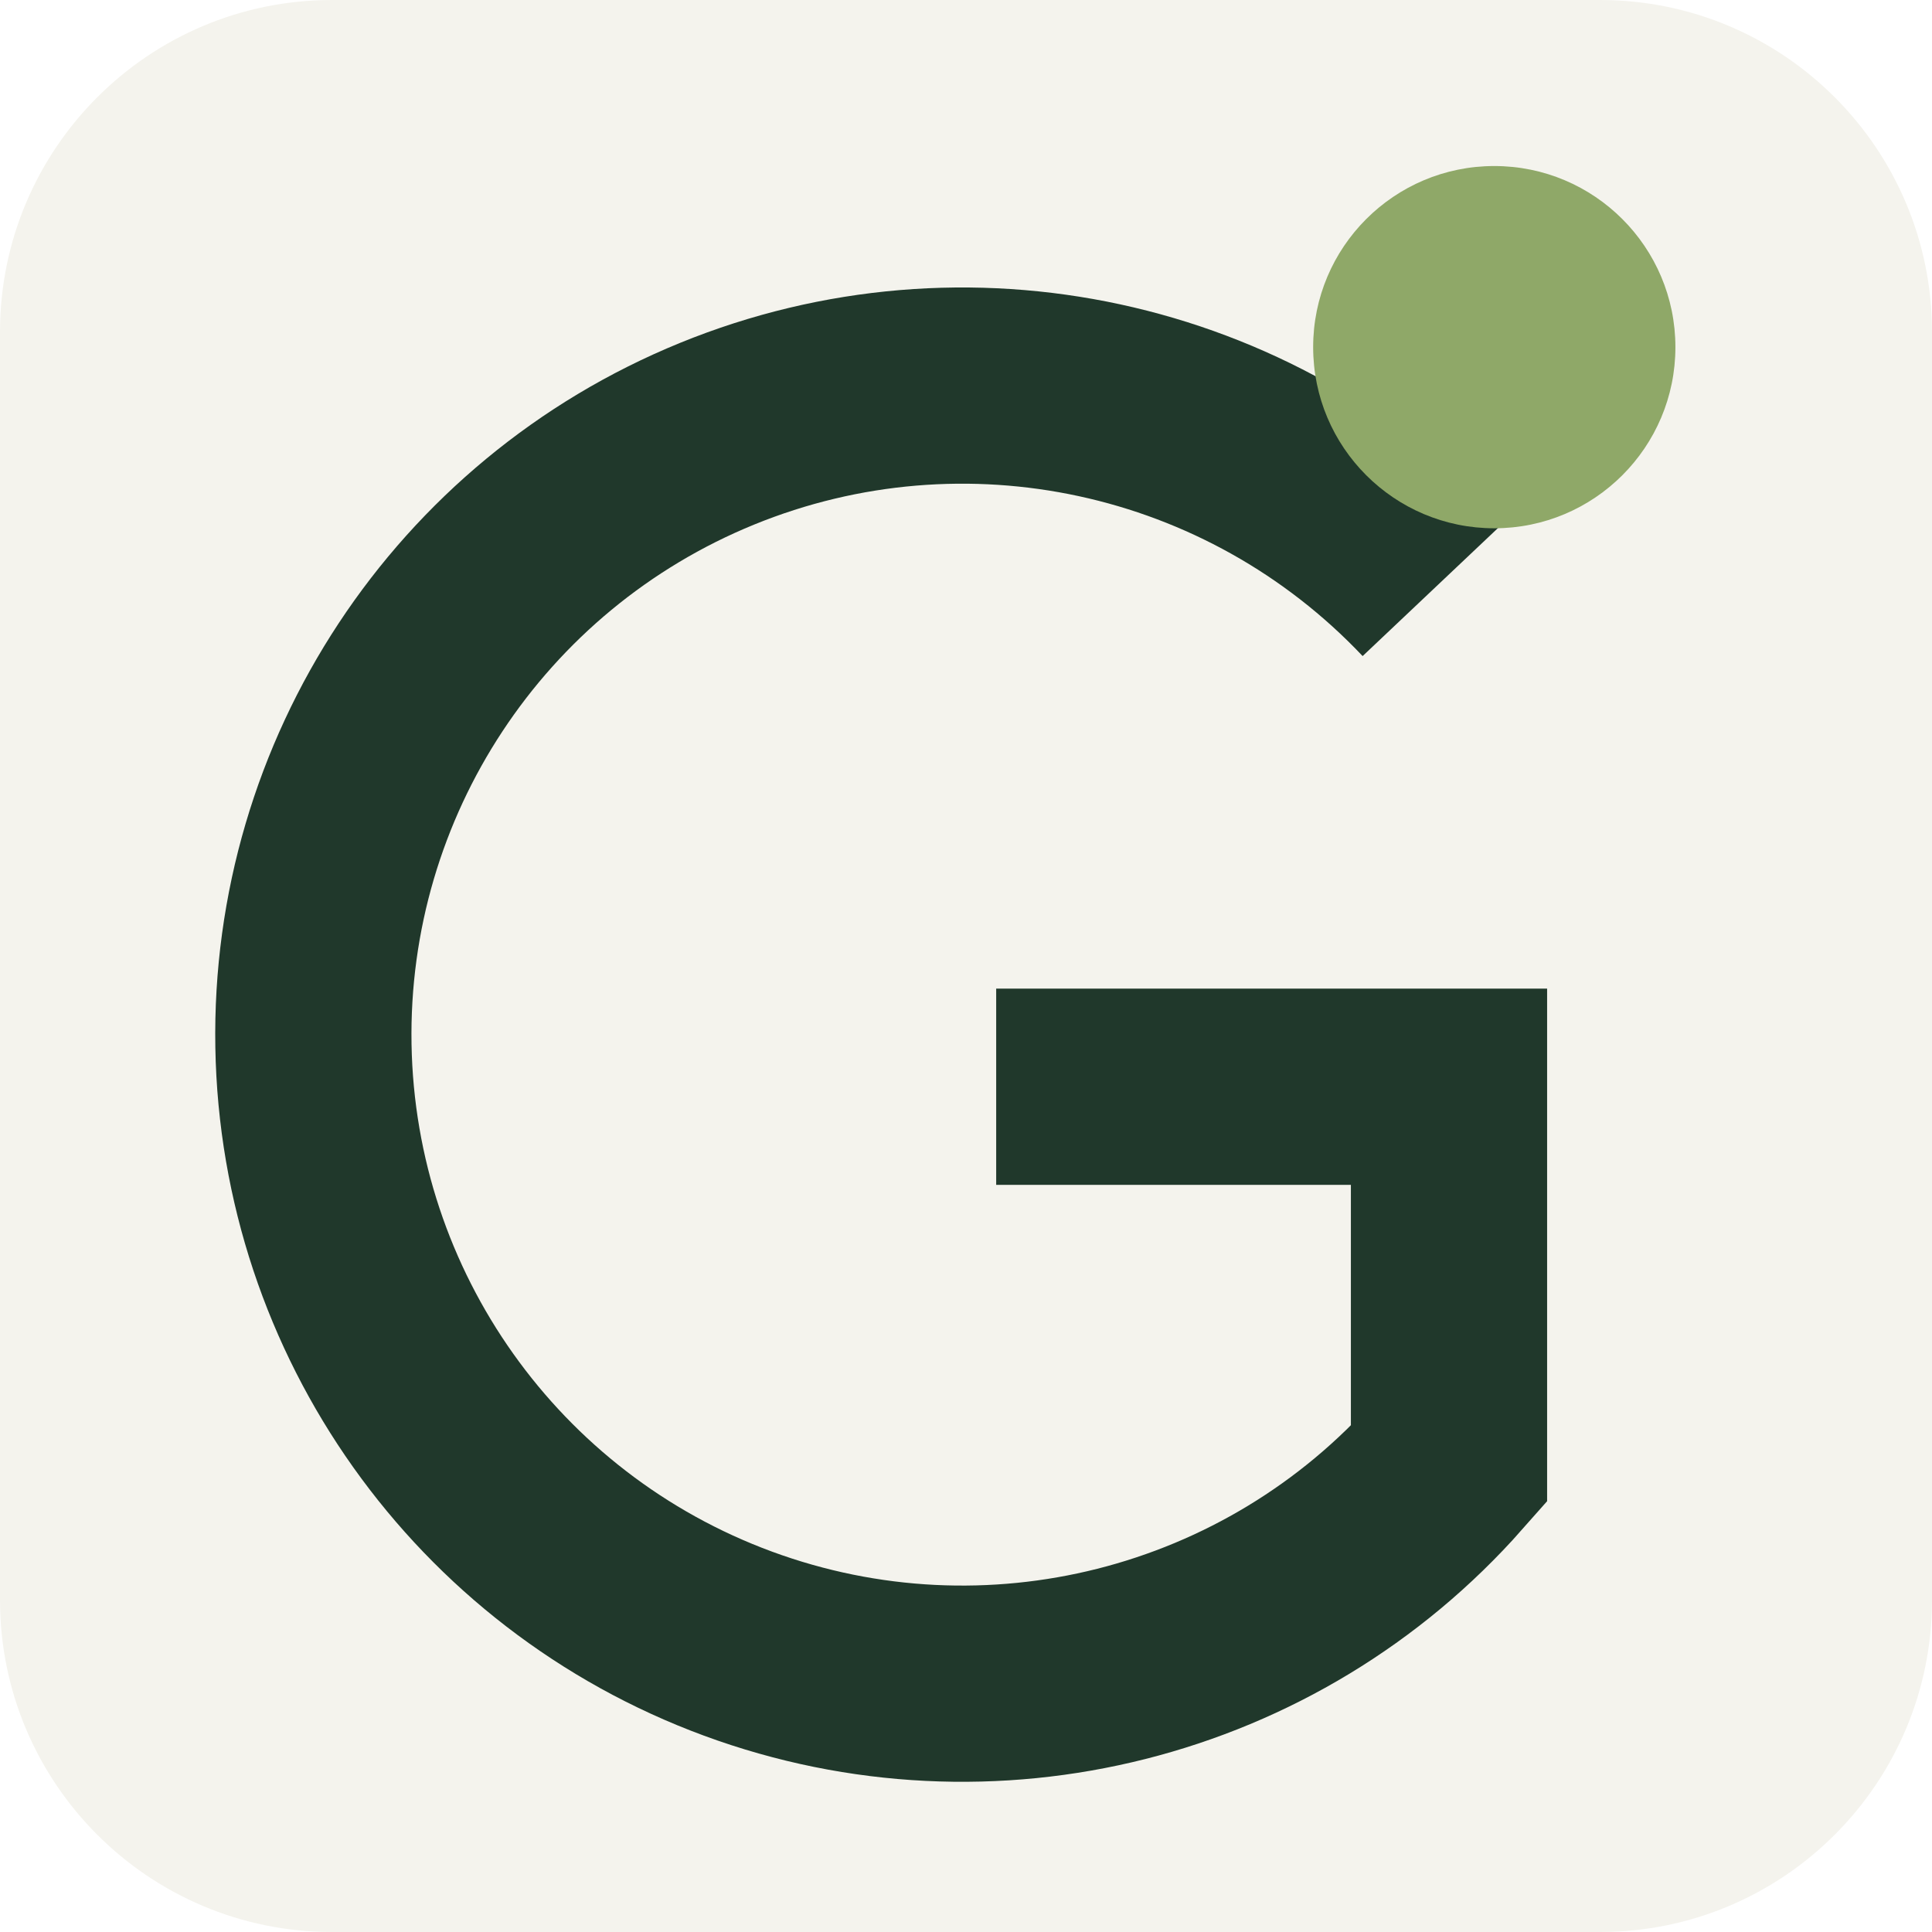
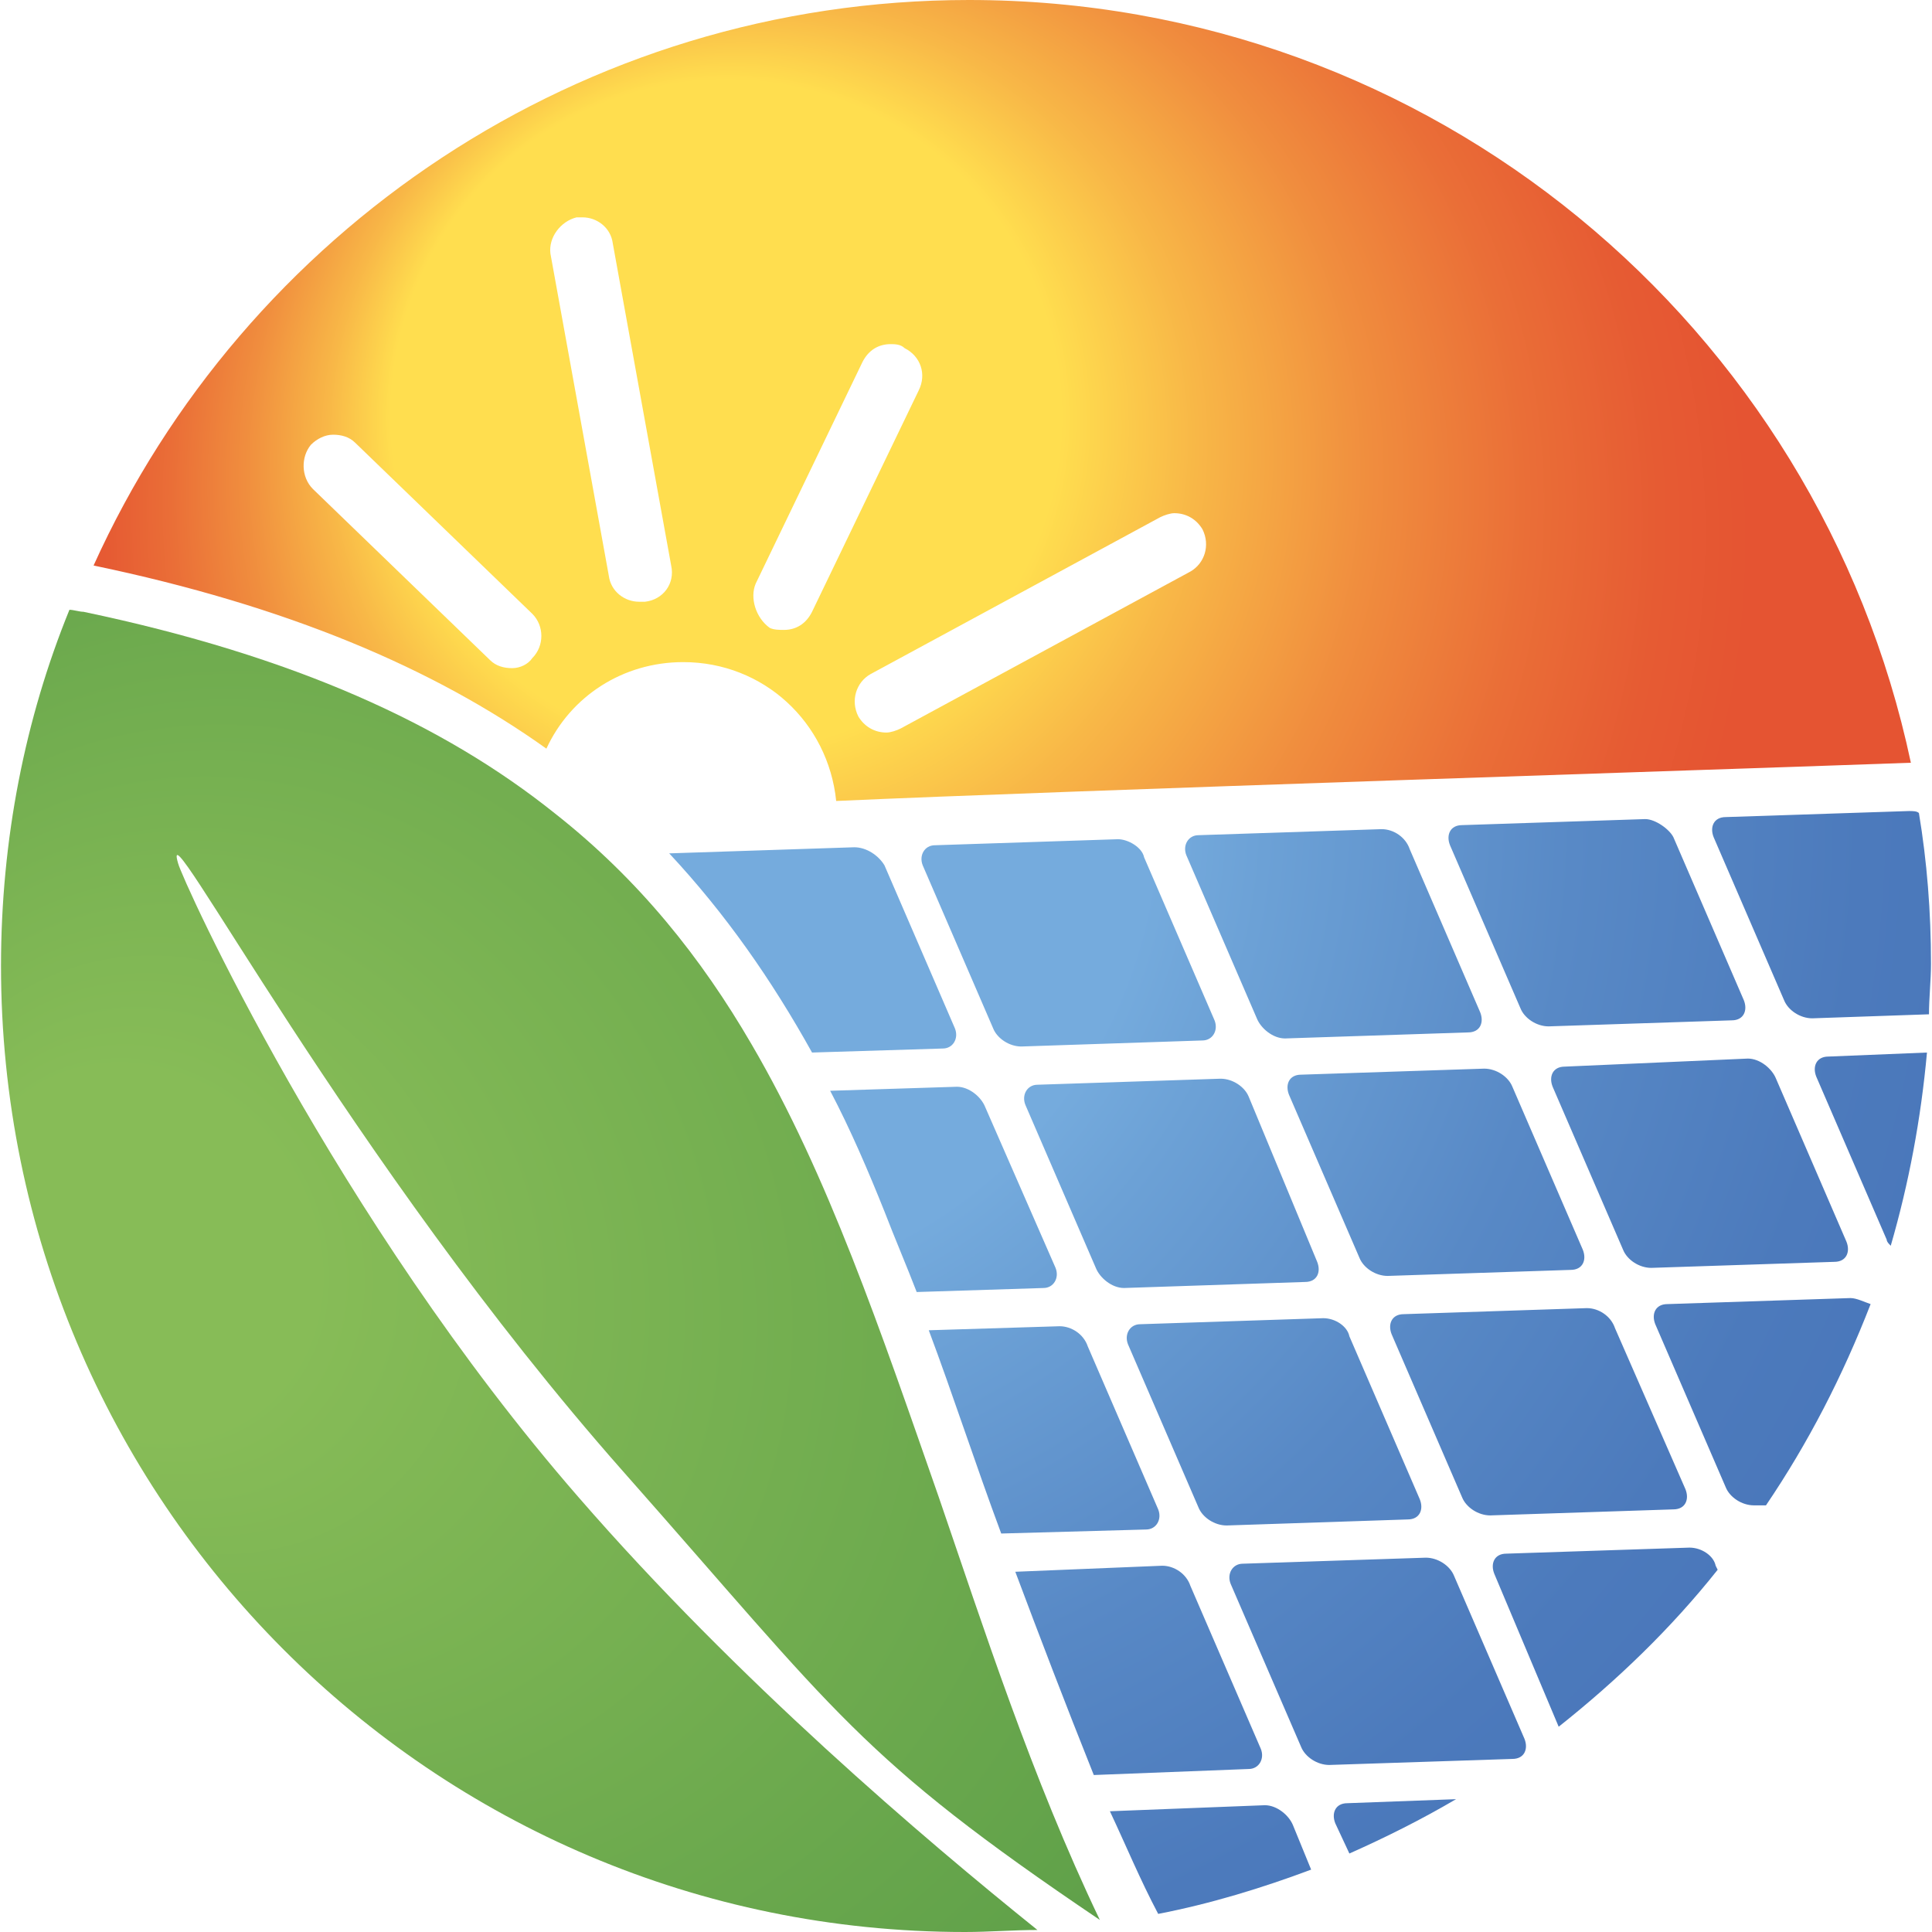
- <svg xmlns="http://www.w3.org/2000/svg" width="128" height="128" viewBox="0 0 128 128">
-   <rect width="128" height="128" rx="22" fill="#f4f3ed" />
-   <g transform="translate(4 6)">
-     <path d="M91 33a43 43 0 1 0 1 58V66H62" fill="none" stroke="#20382b" stroke-width="13" stroke-linecap="butt" stroke-linejoin="miter" />
-     <circle cx="95" cy="17" r="12" fill="#8fa868" />
+ <svg xmlns="http://www.w3.org/2000/svg" width="128" height="128" version="1.1" id="Vrstva_1" x="0px" y="0px" viewBox="0 0 95.9 96" style="enable-background:new 0 0 95.9 96;" xml:space="preserve">
+   <style type="text/css">
+ 	.st0{fill:url(#SVGID_1_);}
+ 	.st1{fill:url(#SVGID_00000159437012337271658110000006909106916597739174_);}
+ 	.st2{fill:url(#SVGID_00000164482540464444423400000003073722378712349334_);}
+ 	.st3{fill:url(#SVGID_00000101098862182187476760000007160698231950039443_);}
+ 	.st4{fill:url(#SVGID_00000080920251772011962120000002151764919339045818_);}
+ 	.st5{fill:url(#SVGID_00000180343303390560195730000008386558842856943250_);}
+ 	.st6{fill:url(#SVGID_00000073683123771875054740000003209125286933987482_);}
+ 	.st7{fill:url(#SVGID_00000078017355680282840770000013730984590811512234_);}
+ 	.st8{fill:url(#SVGID_00000039825451440126041820000014173533543379901365_);}
+ 	.st9{fill:url(#SVGID_00000065065949210196300990000010325354594614197643_);}
+ 	.st10{fill:url(#SVGID_00000155824693122556449750000010358634809837686672_);}
+ 	.st11{fill:url(#SVGID_00000050651301233753394060000007813994423918869387_);}
+ 	.st12{fill:url(#SVGID_00000051357031194891111760000008060541235387744186_);}
+ 	.st13{fill:url(#SVGID_00000143613699353951037630000012399482189915571625_);}
+ 	.st14{fill:url(#SVGID_00000017515036384587291090000005838284670489901230_);}
+ 	.st15{fill:url(#SVGID_00000037688089224278639240000013342750026289384324_);}
+ 	.st16{fill:url(#SVGID_00000119118249915433111080000007991106381703211931_);}
+ 	.st17{fill:url(#SVGID_00000078744153096539749570000007494191623038056597_);}
+ 	.st18{fill:url(#SVGID_00000024724242891141403610000001526105000224162734_);}
+ 	.st19{fill:url(#SVGID_00000044177333447758335050000014324425830075641013_);}
+ 	.st20{fill:url(#SVGID_00000116923124383451815630000006046214742430316960_);}
+ </style>
+   <g>
+     <radialGradient id="SVGID_1_" cx="174.175" cy="250.927" r="61.309" fx="159.381" fy="228.704" gradientTransform="matrix(0.5717 0.8228 0.7191 -0.5025 -252.5182 45.8851)" gradientUnits="userSpaceOnUse">
+       <stop offset="0.153" style="stop-color:#87BC57" />
+       <stop offset="0.898" style="stop-color:#569A46" />
+     </radialGradient>
+     <path class="st0" d="M28.7,74.4C16.6,60.5,9,43.7,8.8,42.9c-1-3.4,8.5,14.8,22.1,30.2c10.7,12.1,11.7,14.2,23.7,22.3   c-3.4-7.1-5.8-14.6-8-21c-2.9-8.3-5.5-16-9.3-22.5c-2.5-4.3-5.6-8.2-9.8-11.5C22,36,14.6,32.6,4.1,30.4c-0.2,0-0.5-0.1-0.7-0.1   C1.2,35.7,0,41.7,0,48c0,26.5,21.4,48,47.9,48c1.2,0,2.4-0.1,3.6-0.1C45.9,91.4,36.6,83.5,28.7,74.4z" />
+     <radialGradient id="SVGID_00000036940656498104523420000011509540089750128261_" cx="49.046" cy="69.067" r="53.01" fx="30.041" fy="82.052" gradientTransform="matrix(1 0 0 -1.0029 0 98.8733)" gradientUnits="userSpaceOnUse">
+       <stop offset="0.314" style="stop-color:#FFDE4F" />
+       <stop offset="0.408" style="stop-color:#F8B747" />
+       <stop offset="0.528" style="stop-color:#F08D3E" />
+       <stop offset="0.636" style="stop-color:#EA6E37" />
+       <stop offset="0.727" style="stop-color:#E65B33" />
+       <stop offset="0.791" style="stop-color:#E55432" />
+     </radialGradient>
+     <path style="fill:url(#SVGID_00000036940656498104523420000011509540089750128261_);" d="M33.9,32.9c4,0,7.2,3,7.6,6.9   c11-0.5,45.2-1.6,53.4-1.9C90.3,16.2,71.1,0,48.1,0c-19.3,0-36,11.5-43.5,28.1c9.6,2,16.9,5.1,22.5,9.1   C28.3,34.6,30.9,32.9,33.9,32.9z M57.6,25.7c0.2-0.1,0.5-0.2,0.7-0.2c0.6,0,1.1,0.3,1.4,0.8c0.4,0.8,0.1,1.7-0.6,2.1l-14.4,7.8   c-0.2,0.1-0.5,0.2-0.7,0.2c-0.6,0-1.1-0.3-1.4-0.8c-0.4-0.8-0.1-1.7,0.6-2.1L57.6,25.7z M37.5,29l5.3-11c0.3-0.6,0.8-0.9,1.4-0.9   c0.2,0,0.5,0,0.7,0.2c0.8,0.4,1.1,1.3,0.7,2.1l-5.3,11c-0.3,0.6-0.8,0.9-1.4,0.9c-0.2,0-0.5,0-0.7-0.1C37.5,30.7,37.2,29.7,37.5,29   z M28.6,10.8c0.1,0,0.2,0,0.3,0c0.7,0,1.4,0.5,1.5,1.3l2.9,16c0.2,0.9-0.4,1.7-1.3,1.8c-0.1,0-0.2,0-0.3,0c-0.7,0-1.4-0.5-1.5-1.3   l-2.9-16C27.2,11.8,27.8,11,28.6,10.8z M25.4,33.2c-0.4,0-0.8-0.1-1.1-0.4l-8.8-8.5c-0.6-0.6-0.6-1.6-0.1-2.2   c0.3-0.3,0.7-0.5,1.1-0.5c0.4,0,0.8,0.1,1.1,0.4l8.8,8.5c0.6,0.6,0.6,1.6,0,2.2C26.2,33,25.8,33.2,25.4,33.2z" />
+     <g>
+       <g>
+         <radialGradient id="SVGID_00000183952925707979252850000017175767912732647603_" cx="-415.63" cy="618.738" r="1.751" gradientTransform="matrix(38.7097 33.6454 -33.5484 38.8216 36880.055 -9996.156)" gradientUnits="userSpaceOnUse">
+           <stop offset="0" style="stop-color:#75ABDD" />
+           <stop offset="0.266" style="stop-color:#75ABDD" />
+           <stop offset="0.328" style="stop-color:#6CA1D6" />
+           <stop offset="0.499" style="stop-color:#5889C6" />
+           <stop offset="0.658" style="stop-color:#4C7ABC" />
+           <stop offset="0.791" style="stop-color:#4875B9" />
+           <stop offset="1" style="stop-color:#4875B9" />
+         </radialGradient>
+         <path style="fill:url(#SVGID_00000183952925707979252850000017175767912732647603_);" d="M42.4,42.1     C42.4,42.1,42.4,42.1,42.4,42.1l-9.1,0.3c0,0-0.1,0-0.1,0c2.8,3,5.1,6.3,7.1,9.9l6.5-0.2c0.5,0,0.8-0.5,0.6-1l-3.5-8.1     C43.6,42.5,43,42.1,42.4,42.1" />
+         <radialGradient id="SVGID_00000097471034708559914500000001476349888365190843_" cx="-415.63" cy="618.738" r="1.751" gradientTransform="matrix(38.7097 33.6454 -33.5484 38.8216 36880.055 -9996.156)" gradientUnits="userSpaceOnUse">
+           <stop offset="0" style="stop-color:#75ABDD" />
+           <stop offset="0.266" style="stop-color:#75ABDD" />
+           <stop offset="0.328" style="stop-color:#6CA1D6" />
+           <stop offset="0.499" style="stop-color:#5889C6" />
+           <stop offset="0.658" style="stop-color:#4C7ABC" />
+           <stop offset="0.791" style="stop-color:#4875B9" />
+           <stop offset="1" style="stop-color:#4875B9" />
+         </radialGradient>
+         <path style="fill:url(#SVGID_00000097471034708559914500000001476349888365190843_);" d="M55.5,41.7     C55.5,41.7,55.5,41.7,55.5,41.7L46.4,42c-0.5,0-0.8,0.5-0.6,1l3.5,8.1c0.2,0.5,0.8,0.9,1.4,0.9c0,0,0,0,0,0l9-0.3     c0.5,0,0.8-0.5,0.6-1l-3.5-8.1C56.7,42.1,56,41.7,55.5,41.7" />
+         <radialGradient id="SVGID_00000176728789638026225380000007778134964009098398_" cx="-415.63" cy="618.738" r="1.751" gradientTransform="matrix(38.7097 33.6454 -33.5484 38.8216 36880.055 -9996.156)" gradientUnits="userSpaceOnUse">
+           <stop offset="0" style="stop-color:#75ABDD" />
+           <stop offset="0.266" style="stop-color:#75ABDD" />
+           <stop offset="0.328" style="stop-color:#6CA1D6" />
+           <stop offset="0.499" style="stop-color:#5889C6" />
+           <stop offset="0.658" style="stop-color:#4C7ABC" />
+           <stop offset="0.791" style="stop-color:#4875B9" />
+           <stop offset="1" style="stop-color:#4875B9" />
+         </radialGradient>
+         <path style="fill:url(#SVGID_00000176728789638026225380000007778134964009098398_);" d="M68.6,41.2     C68.6,41.2,68.6,41.2,68.6,41.2l-9.1,0.3c-0.5,0-0.8,0.5-0.6,1l3.5,8.1c0.2,0.5,0.8,1,1.4,1c0,0,0,0,0,0l9.1-0.3     c0.6,0,0.8-0.5,0.6-1L70,42.2C69.8,41.6,69.2,41.2,68.6,41.2" />
+         <radialGradient id="SVGID_00000103958306435476618550000002797821072257160320_" cx="-415.63" cy="618.738" r="1.751" gradientTransform="matrix(38.7097 33.6454 -33.5484 38.8216 36880.055 -9996.156)" gradientUnits="userSpaceOnUse">
+           <stop offset="0" style="stop-color:#75ABDD" />
+           <stop offset="0.266" style="stop-color:#75ABDD" />
+           <stop offset="0.328" style="stop-color:#6CA1D6" />
+           <stop offset="0.499" style="stop-color:#5889C6" />
+           <stop offset="0.658" style="stop-color:#4C7ABC" />
+           <stop offset="0.791" style="stop-color:#4875B9" />
+           <stop offset="1" style="stop-color:#4875B9" />
+         </radialGradient>
+         <path style="fill:url(#SVGID_00000103958306435476618550000002797821072257160320_);" d="M81.7,40.7     C81.7,40.7,81.7,40.7,81.7,40.7L72.6,41c-0.6,0-0.8,0.5-0.6,1l3.5,8.1c0.2,0.5,0.8,0.9,1.4,0.9c0,0,0,0,0,0l9.1-0.3     c0.6,0,0.8-0.5,0.6-1l-3.5-8.1C82.9,41.2,82.2,40.7,81.7,40.7" />
+         <radialGradient id="SVGID_00000064350935427121424500000016957359574313306762_" cx="-415.63" cy="618.738" r="1.751" gradientTransform="matrix(38.7097 33.6454 -33.5484 38.8216 36880.055 -9996.156)" gradientUnits="userSpaceOnUse">
+           <stop offset="0" style="stop-color:#75ABDD" />
+           <stop offset="0.266" style="stop-color:#75ABDD" />
+           <stop offset="0.328" style="stop-color:#6CA1D6" />
+           <stop offset="0.499" style="stop-color:#5889C6" />
+           <stop offset="0.658" style="stop-color:#4C7ABC" />
+           <stop offset="0.791" style="stop-color:#4875B9" />
+           <stop offset="1" style="stop-color:#4875B9" />
+         </radialGradient>
+         <path style="fill:url(#SVGID_00000064350935427121424500000016957359574313306762_);" d="M94.8,40.3     C94.8,40.3,94.8,40.3,94.8,40.3l-9.1,0.3c-0.6,0-0.8,0.5-0.6,1l3.5,8.1c0.2,0.5,0.8,0.9,1.4,0.9c0,0,0,0,0,0l5.8-0.2     c0-0.8,0.1-1.7,0.1-2.5c0-2.6-0.2-5.1-0.6-7.5C95.2,40.3,95,40.3,94.8,40.3" />
+         <radialGradient id="SVGID_00000136383582241909767300000009317308000952103595_" cx="-415.63" cy="618.738" r="1.751" gradientTransform="matrix(38.7097 33.6454 -33.5484 38.8216 36880.055 -9996.156)" gradientUnits="userSpaceOnUse">
+           <stop offset="0" style="stop-color:#75ABDD" />
+           <stop offset="0.266" style="stop-color:#75ABDD" />
+           <stop offset="0.328" style="stop-color:#6CA1D6" />
+           <stop offset="0.499" style="stop-color:#5889C6" />
+           <stop offset="0.658" style="stop-color:#4C7ABC" />
+           <stop offset="0.791" style="stop-color:#4875B9" />
+           <stop offset="1" style="stop-color:#4875B9" />
+         </radialGradient>
+         <path style="fill:url(#SVGID_00000136383582241909767300000009317308000952103595_);" d="M47.5,54C47.5,54,47.5,54,47.5,54     l-6.3,0.2c1,1.9,1.9,4,2.7,6c0.5,1.3,1.1,2.7,1.6,4l6.3-0.2c0.5,0,0.8-0.5,0.6-1L48.9,55C48.7,54.5,48.1,54,47.5,54" />
+         <radialGradient id="SVGID_00000139999695578359707820000004481013486859383220_" cx="-415.63" cy="618.738" r="1.751" gradientTransform="matrix(38.7097 33.6454 -33.5484 38.8216 36880.055 -9996.156)" gradientUnits="userSpaceOnUse">
+           <stop offset="0" style="stop-color:#75ABDD" />
+           <stop offset="0.266" style="stop-color:#75ABDD" />
+           <stop offset="0.328" style="stop-color:#6CA1D6" />
+           <stop offset="0.499" style="stop-color:#5889C6" />
+           <stop offset="0.658" style="stop-color:#4C7ABC" />
+           <stop offset="0.791" style="stop-color:#4875B9" />
+           <stop offset="1" style="stop-color:#4875B9" />
+         </radialGradient>
+         <path style="fill:url(#SVGID_00000139999695578359707820000004481013486859383220_);" d="M60.6,53.6     C60.6,53.6,60.6,53.6,60.6,53.6l-9.1,0.3c-0.5,0-0.8,0.5-0.6,1l3.5,8.1c0.2,0.5,0.8,1,1.4,1c0,0,0,0,0,0l9-0.3     c0.6,0,0.8-0.5,0.6-1L62,54.5C61.8,54,61.2,53.6,60.6,53.6" />
+         <radialGradient id="SVGID_00000136374452267141772630000016356344743404482956_" cx="-415.63" cy="618.738" r="1.751" gradientTransform="matrix(38.7097 33.6454 -33.5484 38.8216 36880.055 -9996.156)" gradientUnits="userSpaceOnUse">
+           <stop offset="0" style="stop-color:#75ABDD" />
+           <stop offset="0.266" style="stop-color:#75ABDD" />
+           <stop offset="0.328" style="stop-color:#6CA1D6" />
+           <stop offset="0.499" style="stop-color:#5889C6" />
+           <stop offset="0.658" style="stop-color:#4C7ABC" />
+           <stop offset="0.791" style="stop-color:#4875B9" />
+           <stop offset="1" style="stop-color:#4875B9" />
+         </radialGradient>
+         <path style="fill:url(#SVGID_00000136374452267141772630000016356344743404482956_);" d="M73.7,53.1     C73.7,53.1,73.7,53.1,73.7,53.1l-9.1,0.3c-0.6,0-0.8,0.5-0.6,1l3.5,8.1c0.2,0.5,0.8,0.9,1.4,0.9c0,0,0,0,0,0l9.1-0.3     c0.6,0,0.8-0.5,0.6-1L75.1,54C74.9,53.5,74.3,53.1,73.7,53.1" />
+         <radialGradient id="SVGID_00000163769946427540185020000006763032465771704757_" cx="-415.63" cy="618.738" r="1.751" gradientTransform="matrix(38.7097 33.6454 -33.5484 38.8216 36880.055 -9996.156)" gradientUnits="userSpaceOnUse">
+           <stop offset="0" style="stop-color:#75ABDD" />
+           <stop offset="0.266" style="stop-color:#75ABDD" />
+           <stop offset="0.328" style="stop-color:#6CA1D6" />
+           <stop offset="0.499" style="stop-color:#5889C6" />
+           <stop offset="0.658" style="stop-color:#4C7ABC" />
+           <stop offset="0.791" style="stop-color:#4875B9" />
+           <stop offset="1" style="stop-color:#4875B9" />
+         </radialGradient>
+         <path style="fill:url(#SVGID_00000163769946427540185020000006763032465771704757_);" d="M86.8,52.6     C86.8,52.6,86.8,52.6,86.8,52.6L77.7,53c-0.6,0-0.8,0.5-0.6,1l3.5,8.1c0.2,0.5,0.8,0.9,1.4,0.9c0,0,0,0,0,0l9.1-0.3     c0.6,0,0.8-0.5,0.6-1l-3.5-8.1C88,53.1,87.4,52.6,86.8,52.6" />
+         <radialGradient id="SVGID_00000000929161539517707830000010393479331210633149_" cx="-415.63" cy="618.738" r="1.751" gradientTransform="matrix(38.7097 33.6454 -33.5484 38.8216 36880.055 -9996.156)" gradientUnits="userSpaceOnUse">
+           <stop offset="0" style="stop-color:#75ABDD" />
+           <stop offset="0.266" style="stop-color:#75ABDD" />
+           <stop offset="0.328" style="stop-color:#6CA1D6" />
+           <stop offset="0.499" style="stop-color:#5889C6" />
+           <stop offset="0.658" style="stop-color:#4C7ABC" />
+           <stop offset="0.791" style="stop-color:#4875B9" />
+           <stop offset="1" style="stop-color:#4875B9" />
+         </radialGradient>
+         <path style="fill:url(#SVGID_00000000929161539517707830000010393479331210633149_);" d="M95.7,52.3l-4.9,0.2     c-0.6,0-0.8,0.5-0.6,1l3.5,8.1c0,0.1,0.1,0.2,0.2,0.3C94.8,58.8,95.4,55.6,95.7,52.3" />
+         <radialGradient id="SVGID_00000047751448336935029610000014952095006682995844_" cx="-415.63" cy="618.738" r="1.751" gradientTransform="matrix(38.7097 33.6454 -33.5484 38.8216 36880.055 -9996.156)" gradientUnits="userSpaceOnUse">
+           <stop offset="0" style="stop-color:#75ABDD" />
+           <stop offset="0.266" style="stop-color:#75ABDD" />
+           <stop offset="0.328" style="stop-color:#6CA1D6" />
+           <stop offset="0.499" style="stop-color:#5889C6" />
+           <stop offset="0.658" style="stop-color:#4C7ABC" />
+           <stop offset="0.791" style="stop-color:#4875B9" />
+           <stop offset="1" style="stop-color:#4875B9" />
+         </radialGradient>
+         <path style="fill:url(#SVGID_00000047751448336935029610000014952095006682995844_);" d="M52.6,65.9     C52.6,65.9,52.6,65.9,52.6,65.9l-6.5,0.2c1.2,3.2,2.3,6.6,3.6,10.1l7.2-0.2c0.5,0,0.8-0.5,0.6-1L54,66.9     C53.8,66.3,53.2,65.9,52.6,65.9" />
+         <radialGradient id="SVGID_00000109746468068505327610000012328436787808087691_" cx="-415.63" cy="618.738" r="1.751" gradientTransform="matrix(38.7097 33.6454 -33.5484 38.8216 36880.055 -9996.156)" gradientUnits="userSpaceOnUse">
+           <stop offset="0" style="stop-color:#75ABDD" />
+           <stop offset="0.266" style="stop-color:#75ABDD" />
+           <stop offset="0.328" style="stop-color:#6CA1D6" />
+           <stop offset="0.499" style="stop-color:#5889C6" />
+           <stop offset="0.658" style="stop-color:#4C7ABC" />
+           <stop offset="0.791" style="stop-color:#4875B9" />
+           <stop offset="1" style="stop-color:#4875B9" />
+         </radialGradient>
+         <path style="fill:url(#SVGID_00000109746468068505327610000012328436787808087691_);" d="M65.7,65.5     C65.7,65.5,65.7,65.5,65.7,65.5l-9.1,0.3c-0.5,0-0.8,0.5-0.6,1l3.5,8.1c0.2,0.5,0.8,0.9,1.4,0.9c0,0,0,0,0,0l9-0.3     c0.6,0,0.8-0.5,0.6-1l-3.5-8.1C66.9,65.9,66.3,65.5,65.7,65.5" />
+         <radialGradient id="SVGID_00000065072026411694176350000002704315090478286467_" cx="-415.63" cy="618.738" r="1.751" gradientTransform="matrix(38.7097 33.6454 -33.5484 38.8216 36880.055 -9996.156)" gradientUnits="userSpaceOnUse">
+           <stop offset="0" style="stop-color:#75ABDD" />
+           <stop offset="0.266" style="stop-color:#75ABDD" />
+           <stop offset="0.328" style="stop-color:#6CA1D6" />
+           <stop offset="0.499" style="stop-color:#5889C6" />
+           <stop offset="0.658" style="stop-color:#4C7ABC" />
+           <stop offset="0.791" style="stop-color:#4875B9" />
+           <stop offset="1" style="stop-color:#4875B9" />
+         </radialGradient>
+         <path style="fill:url(#SVGID_00000065072026411694176350000002704315090478286467_);" d="M78.8,65C78.8,65,78.8,65,78.8,65     l-9.1,0.3c-0.6,0-0.8,0.5-0.6,1l3.5,8.1c0.2,0.5,0.8,0.9,1.4,0.9c0,0,0,0,0,0l9.1-0.3c0.6,0,0.8-0.5,0.6-1L80.2,66     C80,65.4,79.4,65,78.8,65" />
+         <radialGradient id="SVGID_00000133489774551532443610000009190421825199991230_" cx="-415.63" cy="618.738" r="1.751" gradientTransform="matrix(38.7097 33.6454 -33.5484 38.8216 36880.055 -9996.156)" gradientUnits="userSpaceOnUse">
+           <stop offset="0" style="stop-color:#75ABDD" />
+           <stop offset="0.266" style="stop-color:#75ABDD" />
+           <stop offset="0.328" style="stop-color:#6CA1D6" />
+           <stop offset="0.499" style="stop-color:#5889C6" />
+           <stop offset="0.658" style="stop-color:#4C7ABC" />
+           <stop offset="0.791" style="stop-color:#4875B9" />
+           <stop offset="1" style="stop-color:#4875B9" />
+         </radialGradient>
+         <path style="fill:url(#SVGID_00000133489774551532443610000009190421825199991230_);" d="M91.9,64.5     C91.9,64.5,91.9,64.5,91.9,64.5l-9.1,0.3c-0.6,0-0.8,0.5-0.6,1l3.5,8.1c0.2,0.5,0.8,0.9,1.4,0.9c0,0,0,0,0,0l0.6,0     c2.1-3.1,3.8-6.4,5.2-10C92.6,64.7,92.2,64.5,91.9,64.5" />
+         <radialGradient id="SVGID_00000060741287788546398660000014660949313862093729_" cx="-415.63" cy="618.738" r="1.751" gradientTransform="matrix(38.7097 33.6454 -33.5484 38.8216 36880.055 -9996.156)" gradientUnits="userSpaceOnUse">
+           <stop offset="0" style="stop-color:#75ABDD" />
+           <stop offset="0.266" style="stop-color:#75ABDD" />
+           <stop offset="0.328" style="stop-color:#6CA1D6" />
+           <stop offset="0.499" style="stop-color:#5889C6" />
+           <stop offset="0.658" style="stop-color:#4C7ABC" />
+           <stop offset="0.791" style="stop-color:#4875B9" />
+           <stop offset="1" style="stop-color:#4875B9" />
+         </radialGradient>
+         <path style="fill:url(#SVGID_00000060741287788546398660000014660949313862093729_);" d="M57.7,77.8     C57.7,77.8,57.7,77.8,57.7,77.8l-7.3,0.3c1.2,3.2,2.5,6.6,3.9,10.1l7.7-0.3c0.5,0,0.8-0.5,0.6-1l-3.5-8.1     C58.9,78.2,58.3,77.8,57.7,77.8" />
+         <radialGradient id="SVGID_00000013913590398267032510000004546621072910565304_" cx="-415.63" cy="618.738" r="1.751" gradientTransform="matrix(38.7097 33.6454 -33.5484 38.8216 36880.055 -9996.156)" gradientUnits="userSpaceOnUse">
+           <stop offset="0" style="stop-color:#75ABDD" />
+           <stop offset="0.266" style="stop-color:#75ABDD" />
+           <stop offset="0.328" style="stop-color:#6CA1D6" />
+           <stop offset="0.499" style="stop-color:#5889C6" />
+           <stop offset="0.658" style="stop-color:#4C7ABC" />
+           <stop offset="0.791" style="stop-color:#4875B9" />
+           <stop offset="1" style="stop-color:#4875B9" />
+         </radialGradient>
+         <path style="fill:url(#SVGID_00000013913590398267032510000004546621072910565304_);" d="M70.8,77.4     C70.8,77.4,70.8,77.4,70.8,77.4l-9.1,0.3c-0.5,0-0.8,0.5-0.6,1l3.5,8.1c0.2,0.5,0.8,0.9,1.4,0.9c0,0,0,0,0,0l9.1-0.3     c0.6,0,0.8-0.5,0.6-1l-3.5-8.1C72,77.8,71.4,77.4,70.8,77.4" />
+         <radialGradient id="SVGID_00000140001778905176993940000003911824092054770860_" cx="-415.63" cy="618.738" r="1.751" gradientTransform="matrix(38.7097 33.6454 -33.5484 38.8216 36880.055 -9996.156)" gradientUnits="userSpaceOnUse">
+           <stop offset="0" style="stop-color:#75ABDD" />
+           <stop offset="0.266" style="stop-color:#75ABDD" />
+           <stop offset="0.328" style="stop-color:#6CA1D6" />
+           <stop offset="0.499" style="stop-color:#5889C6" />
+           <stop offset="0.658" style="stop-color:#4C7ABC" />
+           <stop offset="0.791" style="stop-color:#4875B9" />
+           <stop offset="1" style="stop-color:#4875B9" />
+         </radialGradient>
+         <path style="fill:url(#SVGID_00000140001778905176993940000003911824092054770860_);" d="M83.9,76.9     C83.9,76.9,83.9,76.9,83.9,76.9l-9.1,0.3c-0.6,0-0.8,0.5-0.6,1l3.2,7.6c2.9-2.3,5.6-4.9,7.9-7.8l-0.1-0.2     C85.1,77.3,84.5,76.9,83.9,76.9" />
+         <radialGradient id="SVGID_00000014620940316866391030000012835955998350047922_" cx="-415.63" cy="618.738" r="1.751" gradientTransform="matrix(38.7097 33.6454 -33.5484 38.8216 36880.055 -9996.156)" gradientUnits="userSpaceOnUse">
+           <stop offset="0" style="stop-color:#75ABDD" />
+           <stop offset="0.266" style="stop-color:#75ABDD" />
+           <stop offset="0.328" style="stop-color:#6CA1D6" />
+           <stop offset="0.499" style="stop-color:#5889C6" />
+           <stop offset="0.658" style="stop-color:#4C7ABC" />
+           <stop offset="0.791" style="stop-color:#4875B9" />
+           <stop offset="1" style="stop-color:#4875B9" />
+         </radialGradient>
+         <path style="fill:url(#SVGID_00000014620940316866391030000012835955998350047922_);" d="M62.8,89.7     C62.8,89.7,62.8,89.7,62.8,89.7L55.1,90c0.8,1.7,1.5,3.4,2.4,5.1c2.6-0.5,5.2-1.3,7.6-2.2l-0.9-2.2C64,90.2,63.4,89.7,62.8,89.7" />
+         <radialGradient id="SVGID_00000124139220278444782630000005694659430145524379_" cx="-415.63" cy="618.738" r="1.751" gradientTransform="matrix(38.7097 33.6454 -33.5484 38.8216 36880.055 -9996.156)" gradientUnits="userSpaceOnUse">
+           <stop offset="0" style="stop-color:#75ABDD" />
+           <stop offset="0.266" style="stop-color:#75ABDD" />
+           <stop offset="0.328" style="stop-color:#6CA1D6" />
+           <stop offset="0.499" style="stop-color:#5889C6" />
+           <stop offset="0.658" style="stop-color:#4C7ABC" />
+           <stop offset="0.791" style="stop-color:#4875B9" />
+           <stop offset="1" style="stop-color:#4875B9" />
+         </radialGradient>
+         <path style="fill:url(#SVGID_00000124139220278444782630000005694659430145524379_);" d="M72.3,89.4l-5.4,0.2     c-0.6,0-0.8,0.5-0.6,1l0.7,1.5C68.8,91.3,70.6,90.4,72.3,89.4" />
+       </g>
+     </g>
  </g>
</svg>
